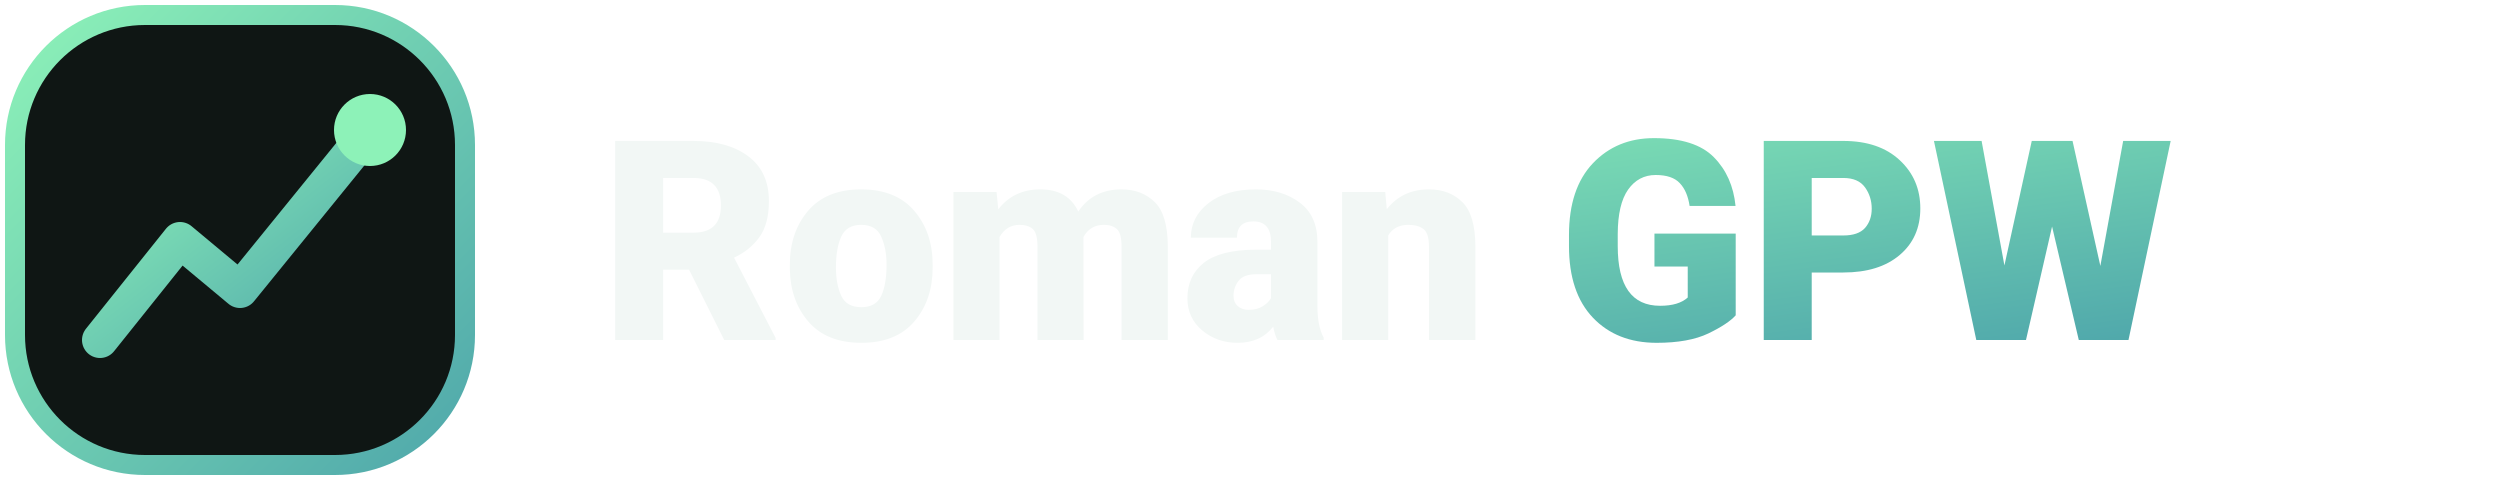
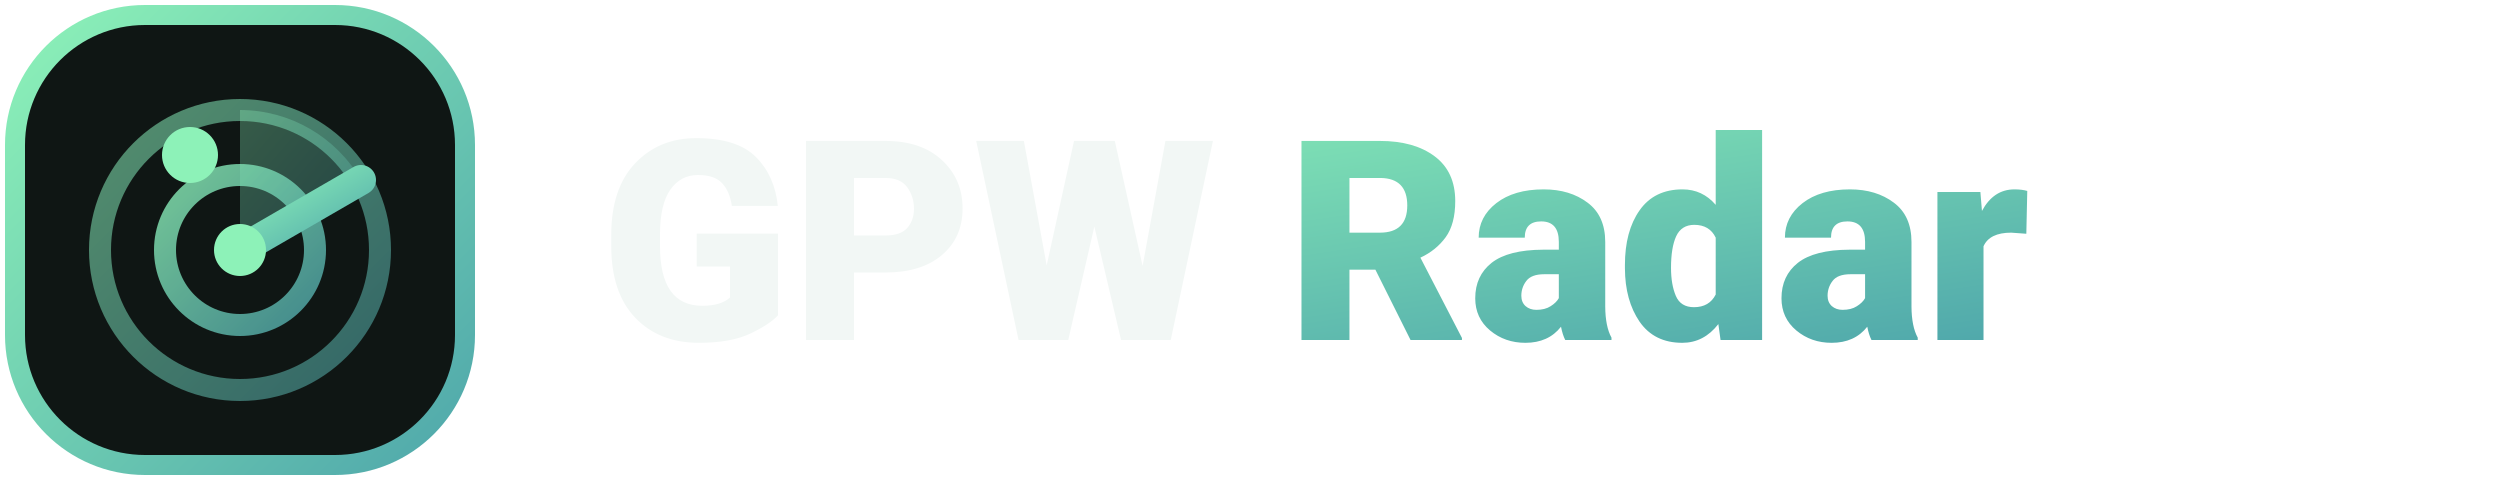
<svg xmlns="http://www.w3.org/2000/svg" viewBox="0 0 250 48">
  <defs>
    <linearGradient id="lg" x1="0" y1="0" x2="1" y2="1">
      <stop offset="0" stop-color="#8DF2B8" />
      <stop offset="1" stop-color="#4FA7AB" />
    </linearGradient>
  </defs>
  <rect x="1.5" y="1.5" width="45" height="45" rx="13" fill="#0F1614" stroke="url(#lg)" stroke-width="2" />
-   <polyline points="10,34 18,24 24,29 37,13" fill="none" stroke="url(#lg)" stroke-width="3.6" stroke-linecap="round" stroke-linejoin="round" />
-   <circle cx="37" cy="13" r="3.6" fill="#8DF2B8" />
-   <text x="60" y="34" font-family="system-ui,-apple-system,Segoe UI,Roboto,sans-serif" font-size="28" font-weight="800" fill="#F2F7F5">Roman <tspan fill="url(#lg)">GPW</tspan>
+   <circle cx="24" cy="25" r="14" fill="none" stroke="url(#lg)" stroke-width="2.2" opacity=".55" />
+   <circle cx="24" cy="25" r="7.5" fill="none" stroke="url(#lg)" stroke-width="2.2" opacity=".8" />
+   <path d="M24 25 L24 11 A14 14 0 0 1 36.1 18 Z" fill="url(#lg)" opacity=".32" />
+   <line x1="24" y1="25" x2="36.1" y2="18" stroke="url(#lg)" stroke-width="3" stroke-linecap="round" />
+   <circle cx="24" cy="25" r="2.6" fill="#8DF2B8" />
+   <circle cx="19" cy="15.5" r="2.8" fill="#8DF2B8" />
+   <text x="60" y="34" font-family="system-ui,-apple-system,Segoe UI,Roboto,sans-serif" font-size="28" font-weight="800" fill="#F2F7F5">GPW <tspan fill="url(#lg)">Radar</tspan>
  </text>
</svg>
